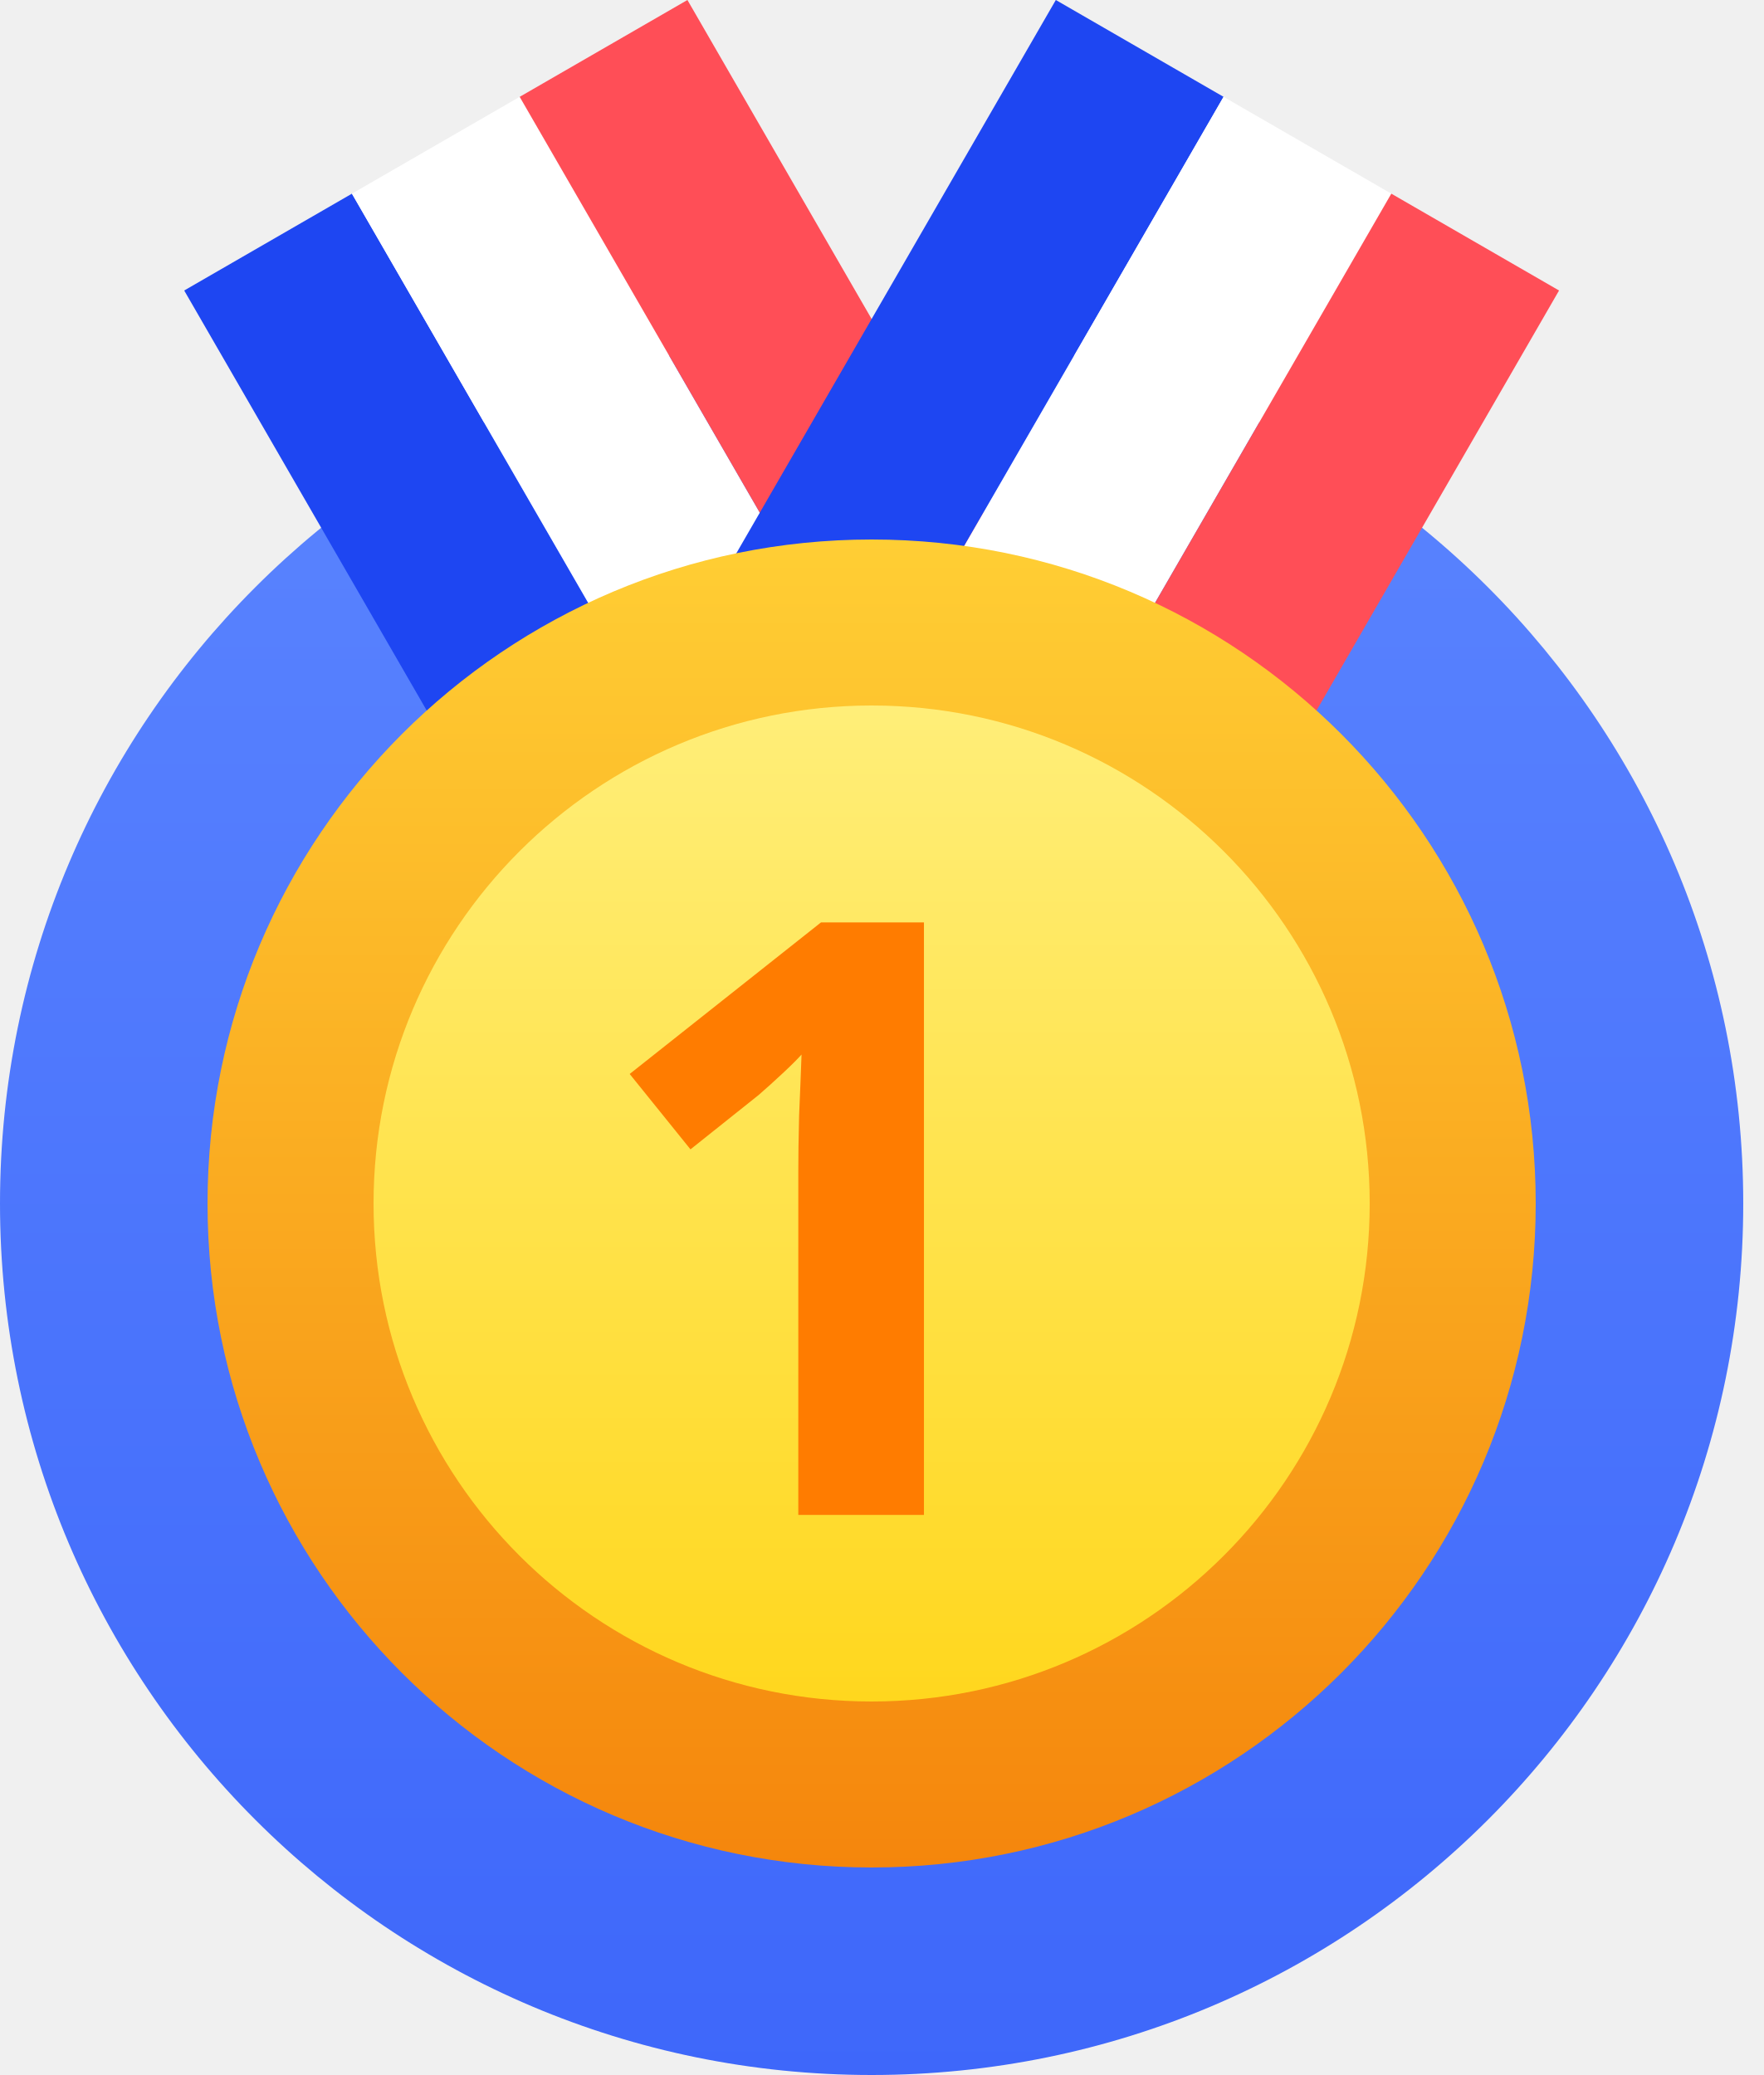
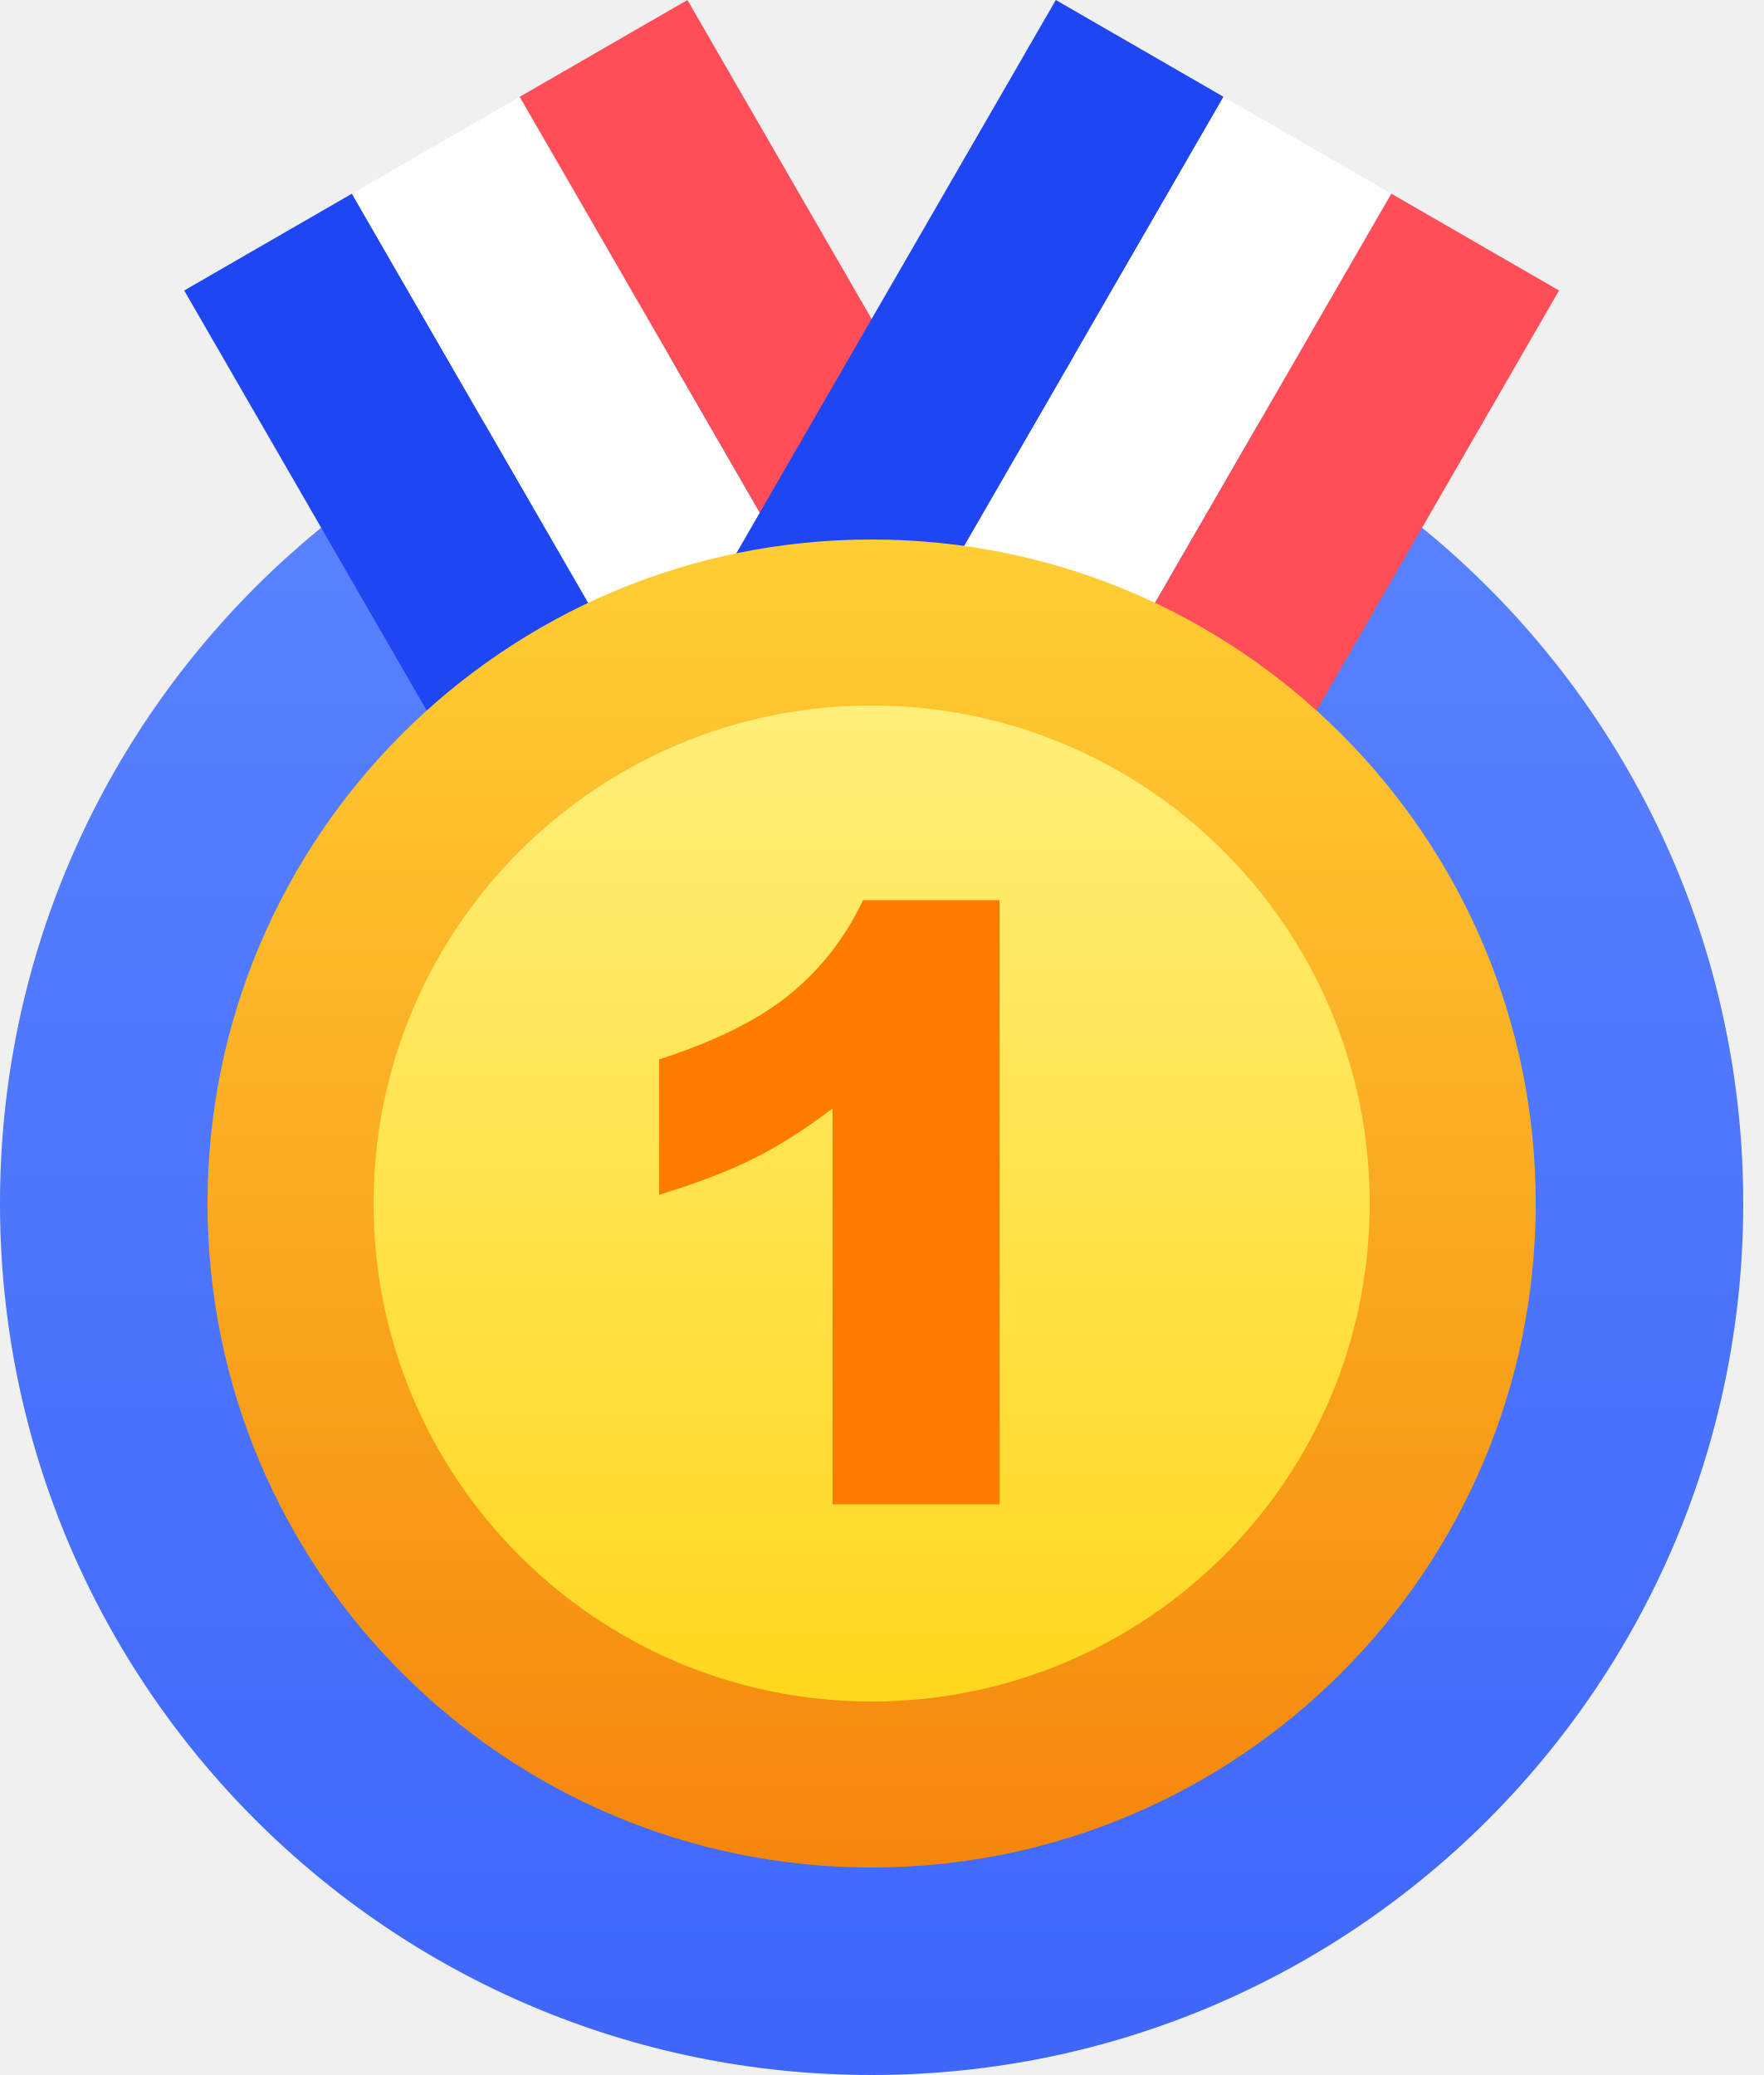
<svg xmlns="http://www.w3.org/2000/svg" width="34px" height="40px" viewBox="0 0 34 40" version="1.1">
  <defs>
    <linearGradient x1="50%" y1="100%" x2="50%" y2="0%" id="linearGradient-1">
      <stop stop-color="#3E67FA" offset="0%" />
      <stop stop-color="#5B85FF" offset="100%" />
    </linearGradient>
    <linearGradient x1="50%" y1="0%" x2="50%" y2="100%" id="linearGradient-2">
      <stop stop-color="#FFCE34" offset="0%" />
      <stop stop-color="#F5860C" offset="100%" />
    </linearGradient>
    <linearGradient x1="50%" y1="0%" x2="50%" y2="100%" id="linearGradient-3">
      <stop stop-color="#FFEE78" offset="0%" />
      <stop stop-color="#FFD71E" offset="100%" />
    </linearGradient>
  </defs>
  <g id="首页-蓝色" stroke="none" stroke-width="1" fill="none" fill-rule="evenodd">
    <g id="icon-蓝色" transform="translate(-628, -71)">
      <g id="Group-16" transform="translate(628, 71)">
        <circle id="Oval-8" fill="url(#linearGradient-1)" cx="16.8" cy="23.2" r="16.8" />
        <g id="Group-14-Copy" transform="translate(12, 9.035383) scale(1, -1) rotate(30) translate(-12, -9.035383) translate(6.4, 1.835383)">
          <rect id="Rectangle-19" fill="#1E46F2" x="0" y="0" width="3.733" height="14.4" />
          <rect id="Rectangle-19-Copy" fill="#FFFFFF" x="3.733" y="0" width="3.733" height="14.4" />
          <rect id="Rectangle-19-Copy-2" fill="#FF4E57" x="7.467" y="0" width="3.733" height="14.4" />
        </g>
        <g id="Group-14" transform="translate(21.6, 9.035383) rotate(30) translate(-21.6, -9.035383) translate(16, 1.835383)">
          <rect id="Rectangle-19" fill="#1E46F2" x="0" y="0" width="3.733" height="14.4" />
          <rect id="Rectangle-19-Copy" fill="#FFFFFF" x="3.733" y="0" width="3.733" height="14.4" />
          <rect id="Rectangle-19-Copy-2" fill="#FF4E57" x="7.467" y="0" width="3.733" height="14.4" />
        </g>
        <circle id="Oval-9" fill="url(#linearGradient-2)" cx="16.8" cy="23.2" r="12.8" />
        <circle id="Oval-9-Copy" fill="url(#linearGradient-3)" cx="16.8" cy="23.2" r="9.6" />
-         <text id="1" font-family="Arial-Black, Arial Black" font-size="16" font-weight="700" fill="#FF7C00">
-           <tspan x="11.2" y="29.2">1</tspan>
-         </text>
+         <path d="M19.267,17.352 L19.267,29 L16.048,29 L16.048,21.367 C15.528,21.763 15.024,22.083 14.537,22.328 C14.05,22.573 13.439,22.807 12.705,23.031 L12.705,20.422 C13.788,20.073 14.629,19.654 15.228,19.164 C15.827,18.674 16.296,18.07 16.634,17.352 L19.267,17.352 Z" id="1" fill="#FF7C00" />
      </g>
    </g>
  </g>
</svg>
